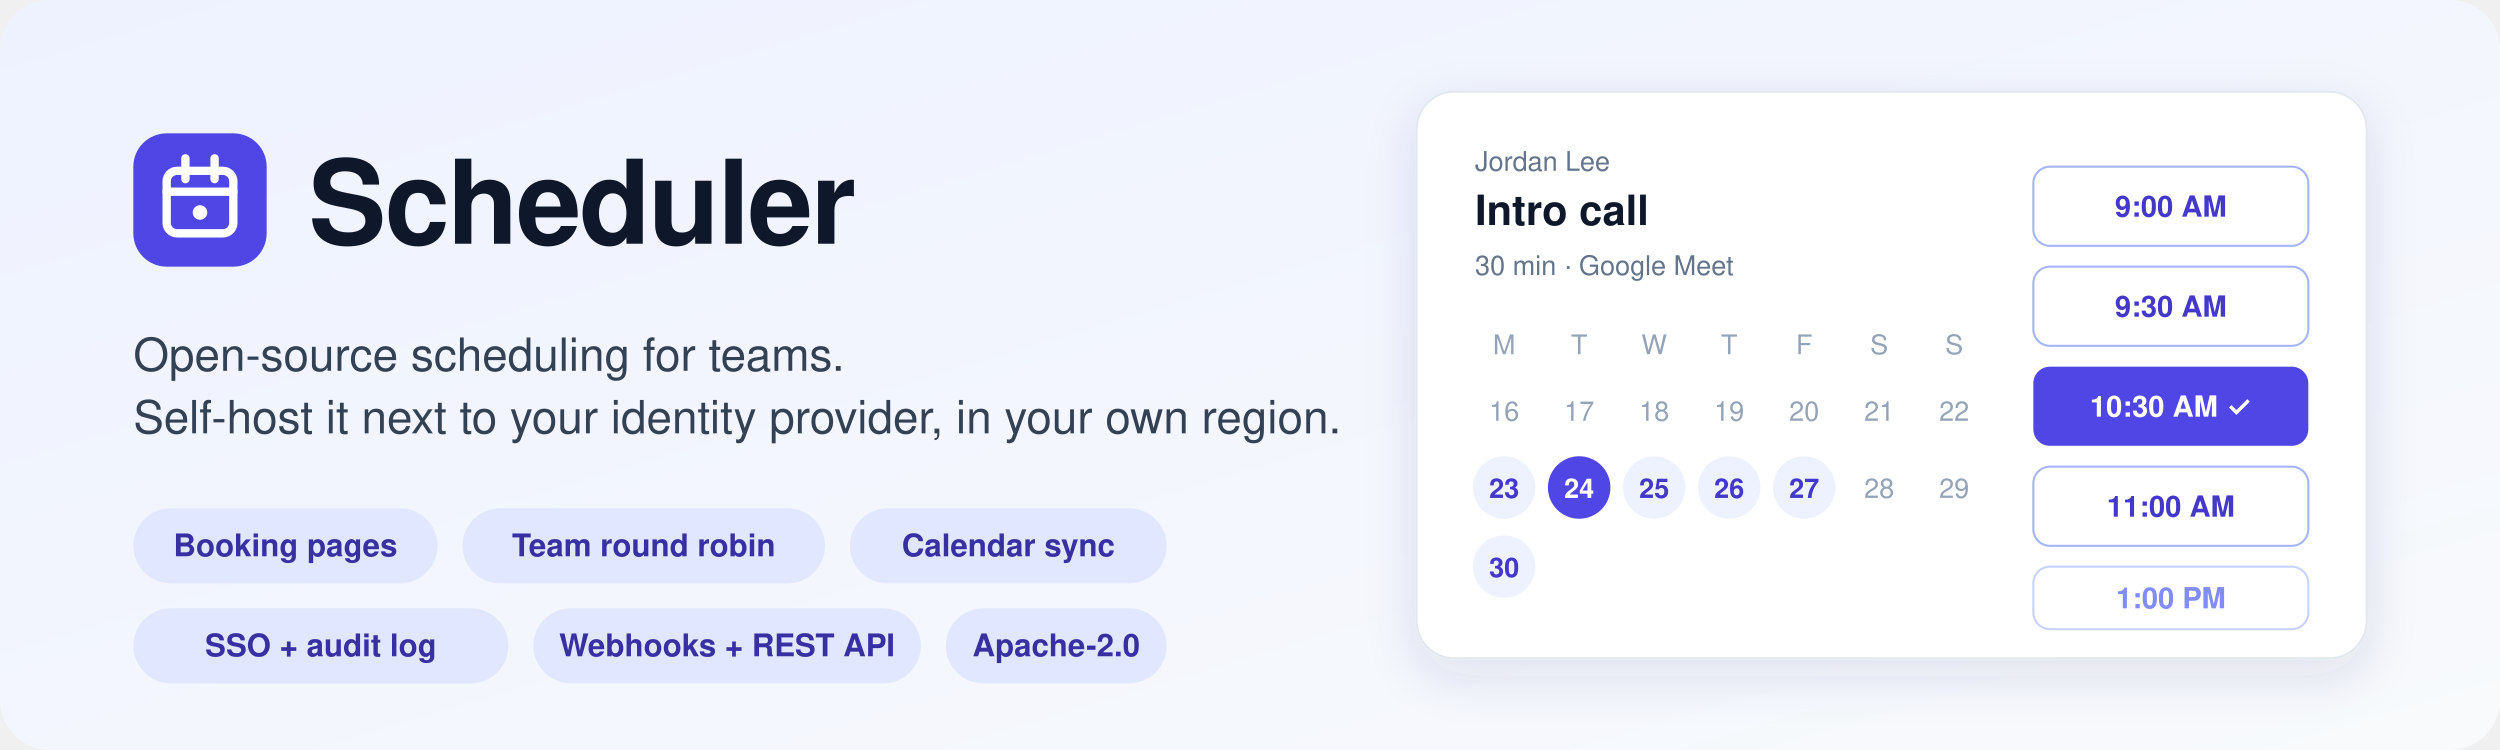
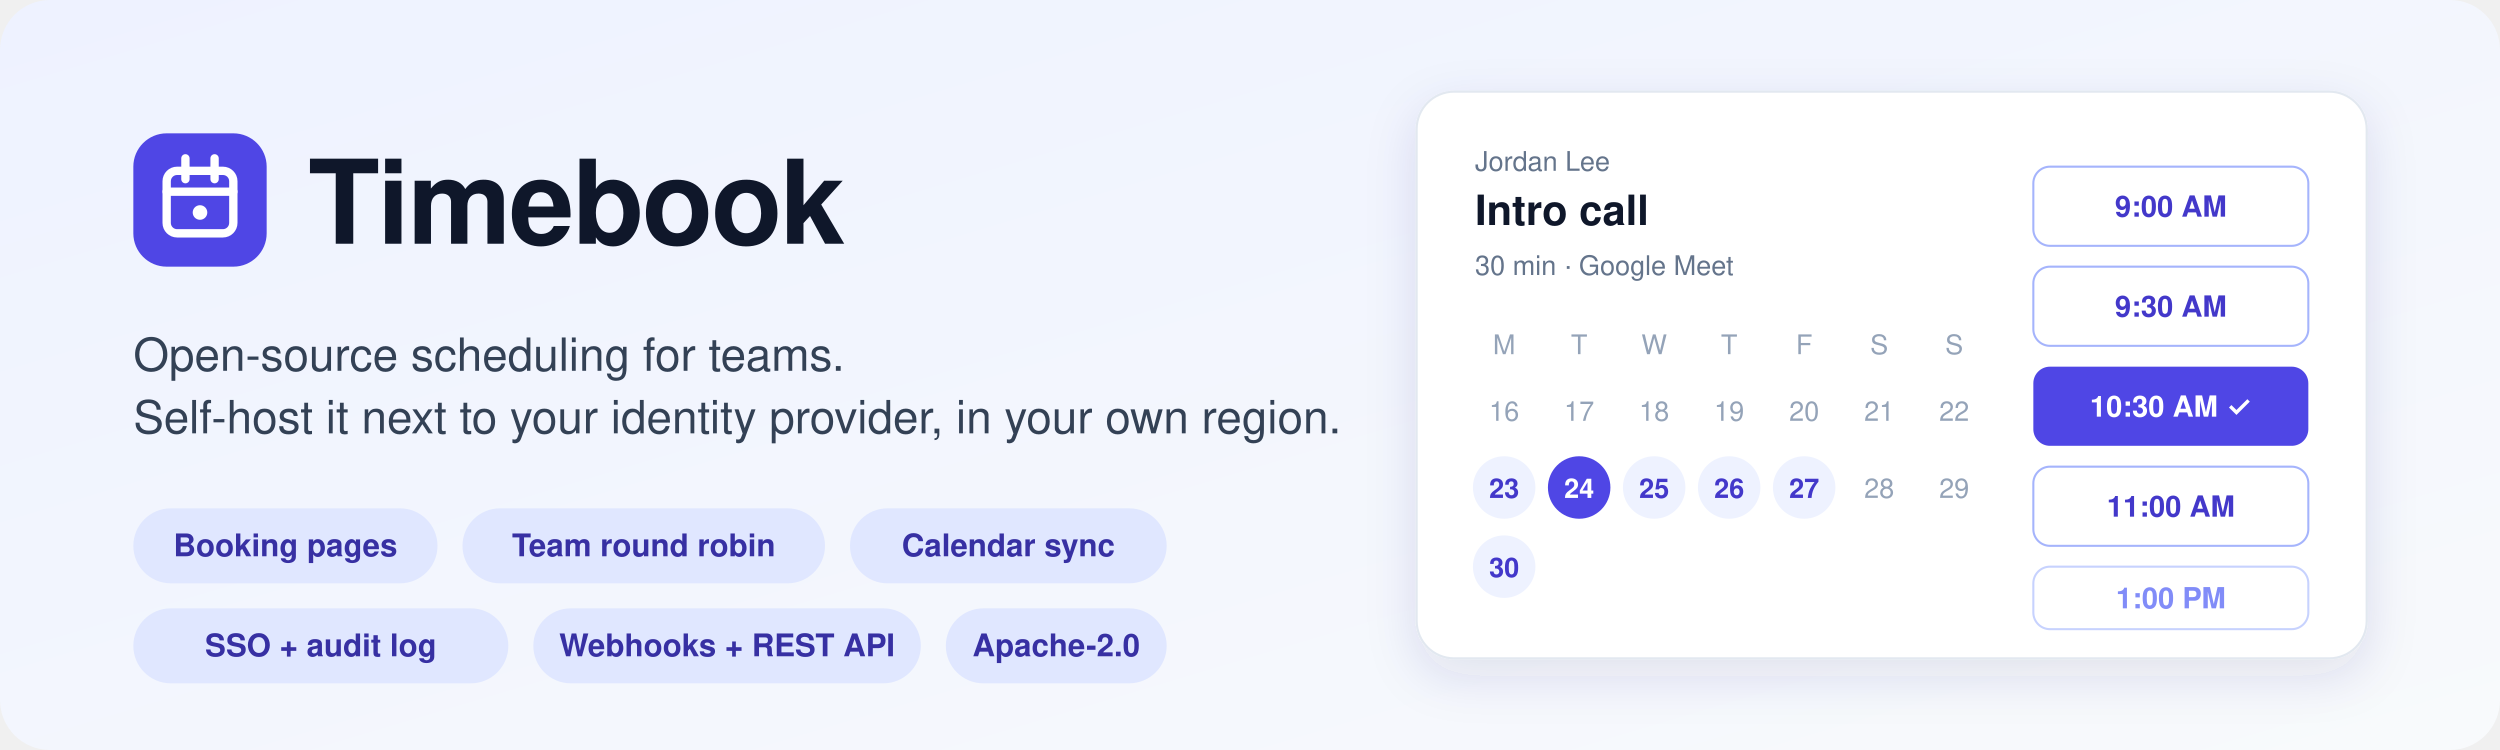
<svg xmlns="http://www.w3.org/2000/svg" width="1200" height="360" viewBox="0 0 1200 360" role="img" aria-labelledby="t d">
  <defs>
    <linearGradient id="bg" x1="0" y1="0" x2="1" y2="1">
      <stop offset="0" stop-color="#eef2ff" />
      <stop offset="1" stop-color="#f8fafc" />
    </linearGradient>
    <filter id="shadow" x="-10%" y="-10%" width="120%" height="130%">
      <feDropShadow dx="0" dy="8" stdDeviation="12" flood-color="#312e81" flood-opacity="0.12" />
    </filter>
  </defs>
  <style>
    text { font-family: -apple-system, BlinkMacSystemFont, "Segoe UI", Helvetica, Arial, sans-serif; }
    .title { font-size: 56px; font-weight: 700; fill: #0f172a; letter-spacing: -1px; }
    .tag { font-size: 22px; fill: #334155; }
    .pill { font-size: 15px; font-weight: 600; fill: #3730a3; }
    .small { font-size: 13px; fill: #64748b; }
    .day { font-size: 13px; fill: #94a3b8; text-anchor: middle; }
    .open { font-size: 13px; font-weight: 700; fill: #4338ca; text-anchor: middle; }
    .slot { font-size: 14px; font-weight: 600; fill: #4338ca; text-anchor: middle; }
  </style>
  <rect width="1200" height="360" rx="24" fill="url(#bg)" />
  <rect x="64" y="64" width="64" height="64" rx="16" fill="#4f46e5" />
  <g fill="none" stroke="#fff" stroke-width="4" stroke-linecap="round">
    <rect x="80" y="82" width="32" height="30" rx="5" />
    <line x1="80" y1="92" x2="112" y2="92" />
    <line x1="89" y1="76" x2="89" y2="86" />
    <line x1="103" y1="76" x2="103" y2="86" />
  </g>
  <circle cx="96" cy="102" r="3.5" fill="#fff" />
-   <text x="148" y="117" class="title">Scheduler</text>
+   <text x="148" y="117" class="title">Timebook</text>
  <text x="64" y="178" class="tag">Open-source scheduling for teams.</text>
  <text x="64" y="208" class="tag">Self-host it next to your identity provider, in your own region.</text>
  <g>
    <rect x="64" y="244" width="146" height="36" rx="18" fill="#e0e7ff" />
    <text x="137" y="267" class="pill" text-anchor="middle">Booking pages</text>
    <rect x="222" y="244" width="174" height="36" rx="18" fill="#e0e7ff" />
    <text x="309" y="267" class="pill" text-anchor="middle">Team round robin</text>
    <rect x="408" y="244" width="152" height="36" rx="18" fill="#e0e7ff" />
    <text x="484" y="267" class="pill" text-anchor="middle">Calendar sync</text>
    <rect x="64" y="292" width="180" height="36" rx="18" fill="#e0e7ff" />
    <text x="154" y="315" class="pill" text-anchor="middle">SSO + audit log</text>
    <rect x="256" y="292" width="186" height="36" rx="18" fill="#e0e7ff" />
    <text x="349" y="315" class="pill" text-anchor="middle">Webhooks + REST API</text>
    <rect x="454" y="292" width="106" height="36" rx="18" fill="#e0e7ff" />
    <text x="507" y="315" class="pill" text-anchor="middle">Apache-2.0</text>
  </g>
  <g filter="url(#shadow)">
    <rect x="680" y="44" width="456" height="272" rx="18" fill="#ffffff" stroke="#e2e8f0" />
  </g>
  <text x="708" y="82" class="small">Jordan Lee</text>
  <text x="708" y="108" style="font-size:20px;font-weight:700;fill:#0f172a">Intro call</text>
  <text x="708" y="132" class="small">30 min · Google Meet</text>
  <g>
    <text x="722" y="170" class="day">M</text>
    <text x="758" y="170" class="day">T</text>
    <text x="794" y="170" class="day">W</text>
    <text x="830" y="170" class="day">T</text>
    <text x="866" y="170" class="day">F</text>
    <text x="902" y="170" class="day">S</text>
    <text x="938" y="170" class="day">S</text>
    <text x="722" y="202" class="day">16</text>
    <text x="758" y="202" class="day">17</text>
    <text x="794" y="202" class="day">18</text>
    <text x="830" y="202" class="day">19</text>
    <text x="866" y="202" class="day">20</text>
    <text x="902" y="202" class="day">21</text>
    <text x="938" y="202" class="day">22</text>
    <circle cx="722" cy="234" r="15" fill="#eef2ff" />
    <text x="722" y="239" class="open">23</text>
    <circle cx="758" cy="234" r="15" fill="#4f46e5" />
    <text x="758" y="239" class="open" style="fill:#fff">24</text>
    <circle cx="794" cy="234" r="15" fill="#eef2ff" />
    <text x="794" y="239" class="open">25</text>
    <circle cx="830" cy="234" r="15" fill="#eef2ff" />
    <text x="830" y="239" class="open">26</text>
    <circle cx="866" cy="234" r="15" fill="#eef2ff" />
    <text x="866" y="239" class="open">27</text>
    <text x="902" y="239" class="day">28</text>
    <text x="938" y="239" class="day">29</text>
    <circle cx="722" cy="272" r="15" fill="#eef2ff" />
    <text x="722" y="277" class="open">30</text>
  </g>
  <g>
    <rect x="976" y="80" width="132" height="38" rx="8" fill="#fff" stroke="#a5b4fc" />
    <text x="1042" y="104" class="slot">9:00 AM</text>
    <rect x="976" y="128" width="132" height="38" rx="8" fill="#fff" stroke="#a5b4fc" />
    <text x="1042" y="152" class="slot">9:30 AM</text>
    <rect x="976" y="176" width="132" height="38" rx="8" fill="#4f46e5" />
    <text x="1042" y="200" class="slot" style="fill:#fff">10:30 AM ✓</text>
    <rect x="976" y="224" width="132" height="38" rx="8" fill="#fff" stroke="#a5b4fc" />
    <text x="1042" y="248" class="slot">11:00 AM</text>
    <rect x="976" y="272" width="132" height="30" rx="8" fill="#fff" stroke="#c7d2fe" />
    <text x="1042" y="292" class="slot" style="fill:#818cf8">1:00 PM</text>
  </g>
</svg>
